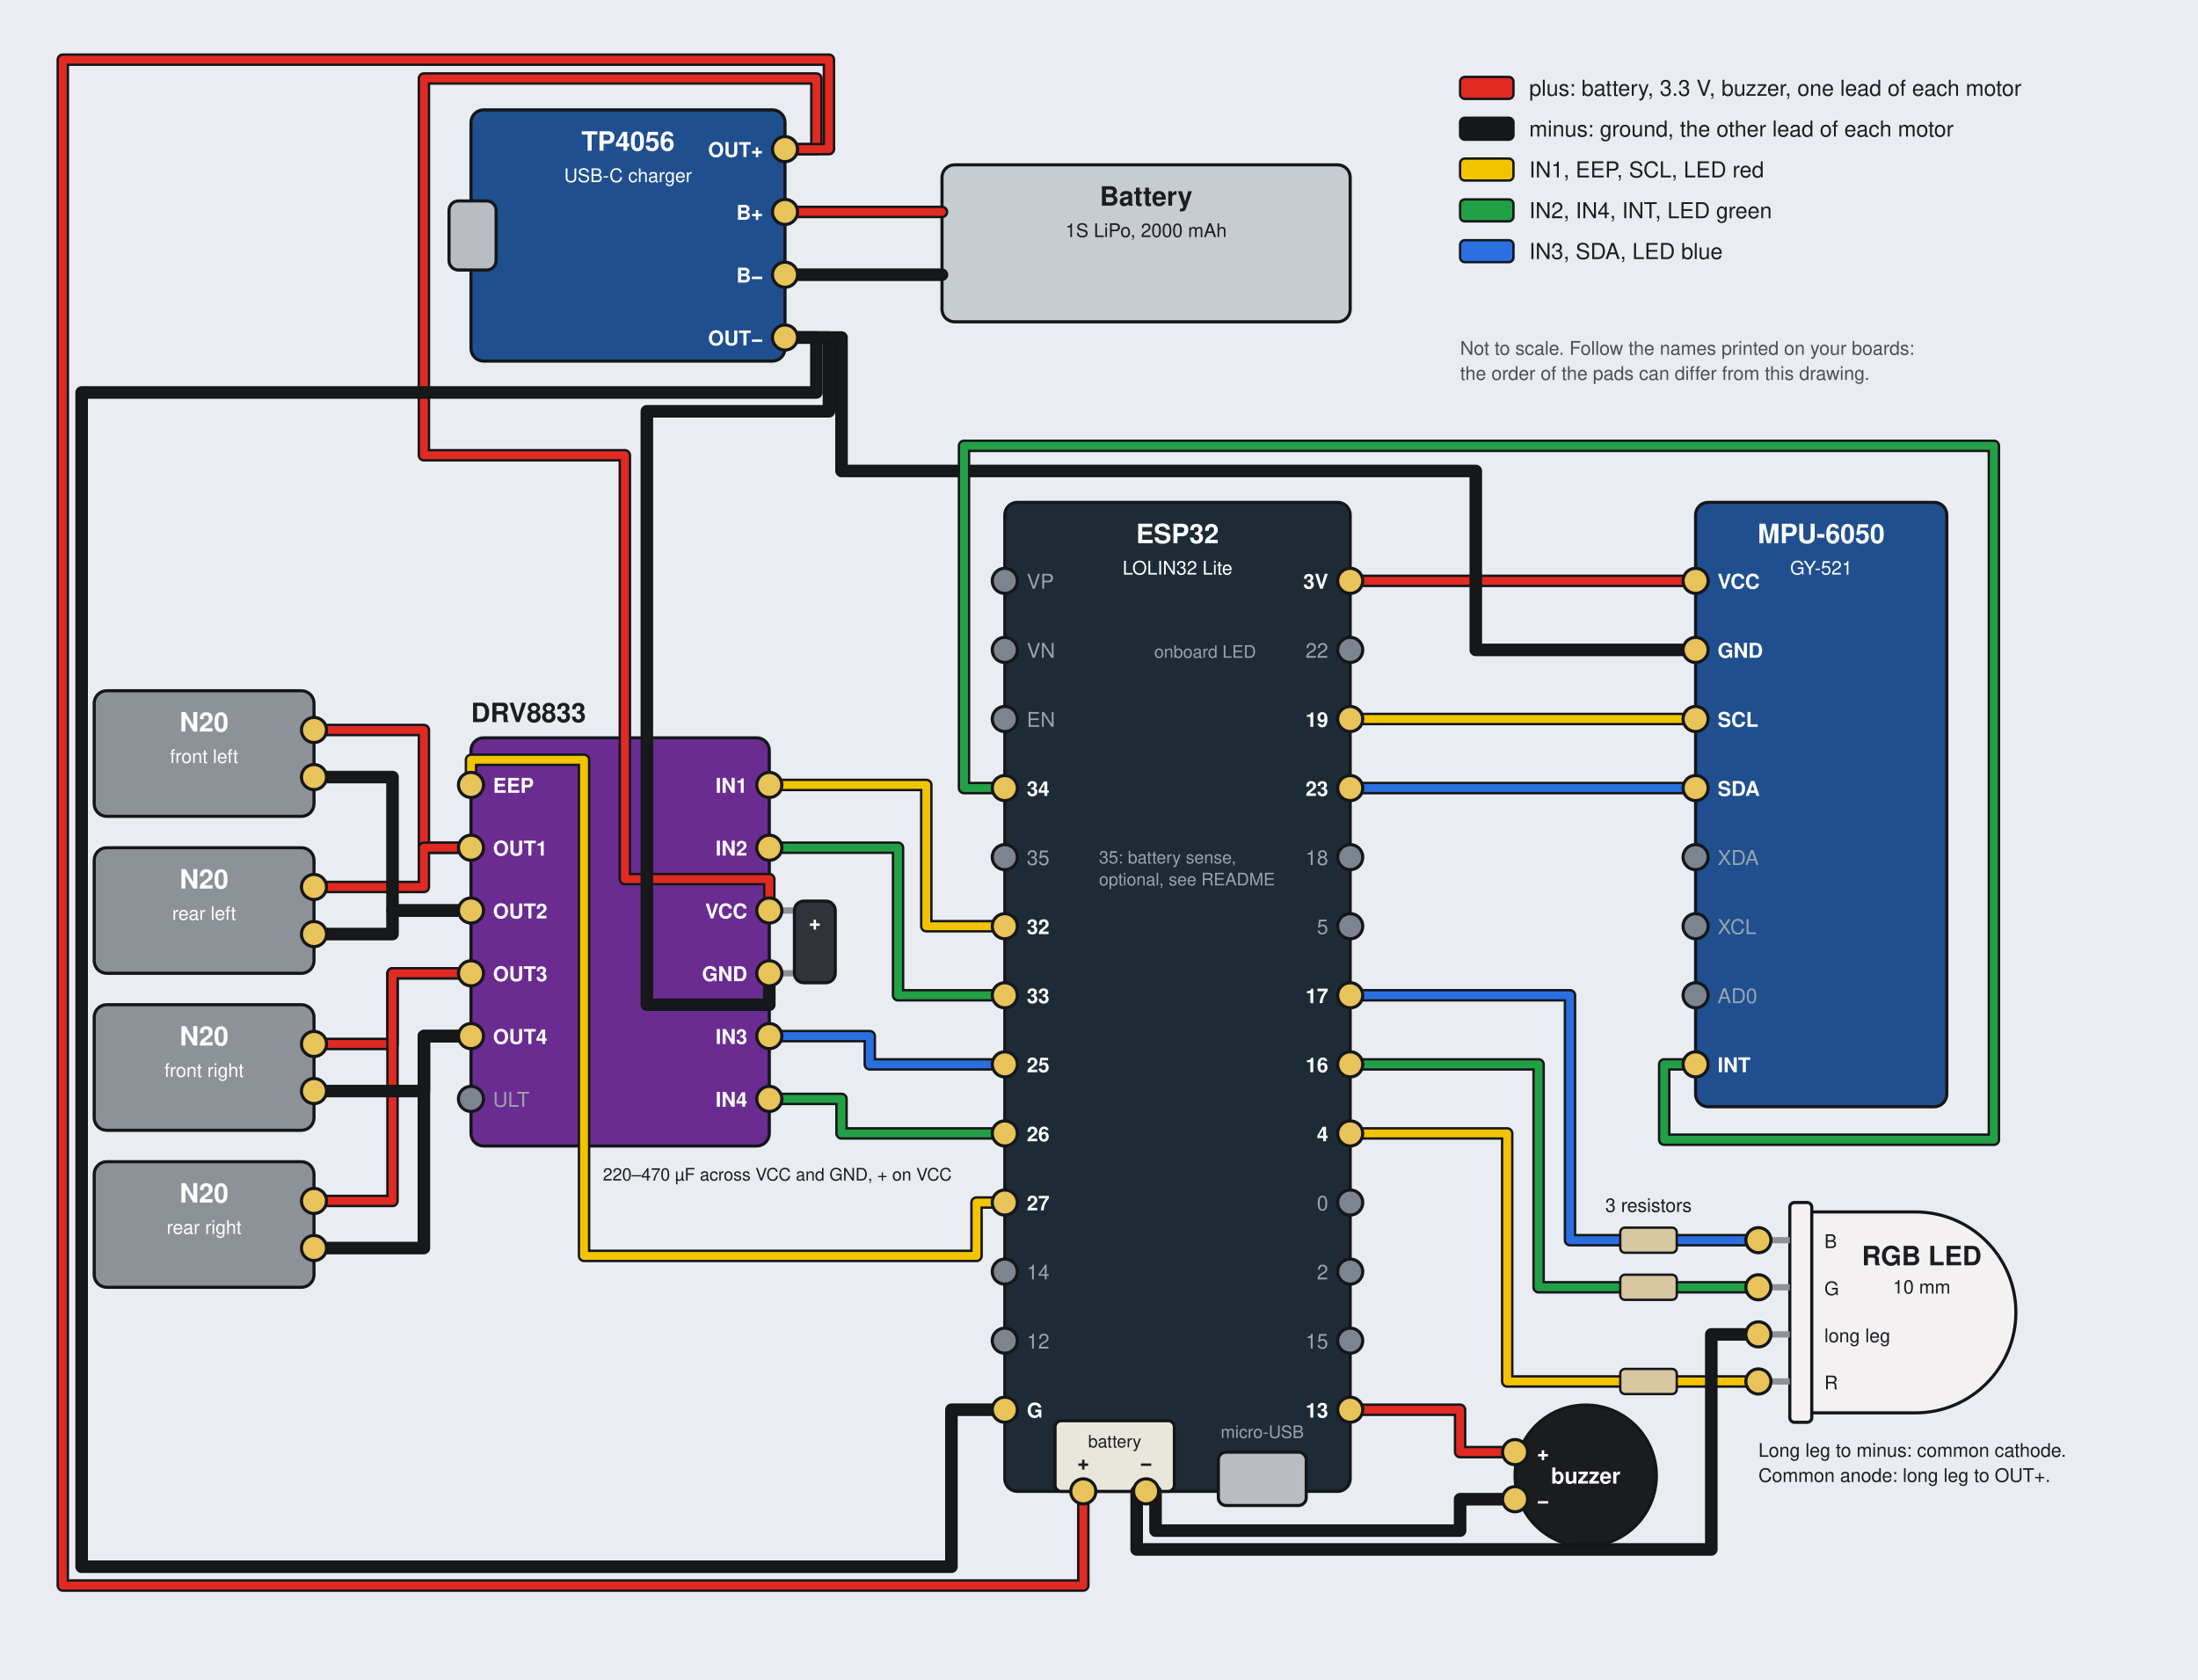
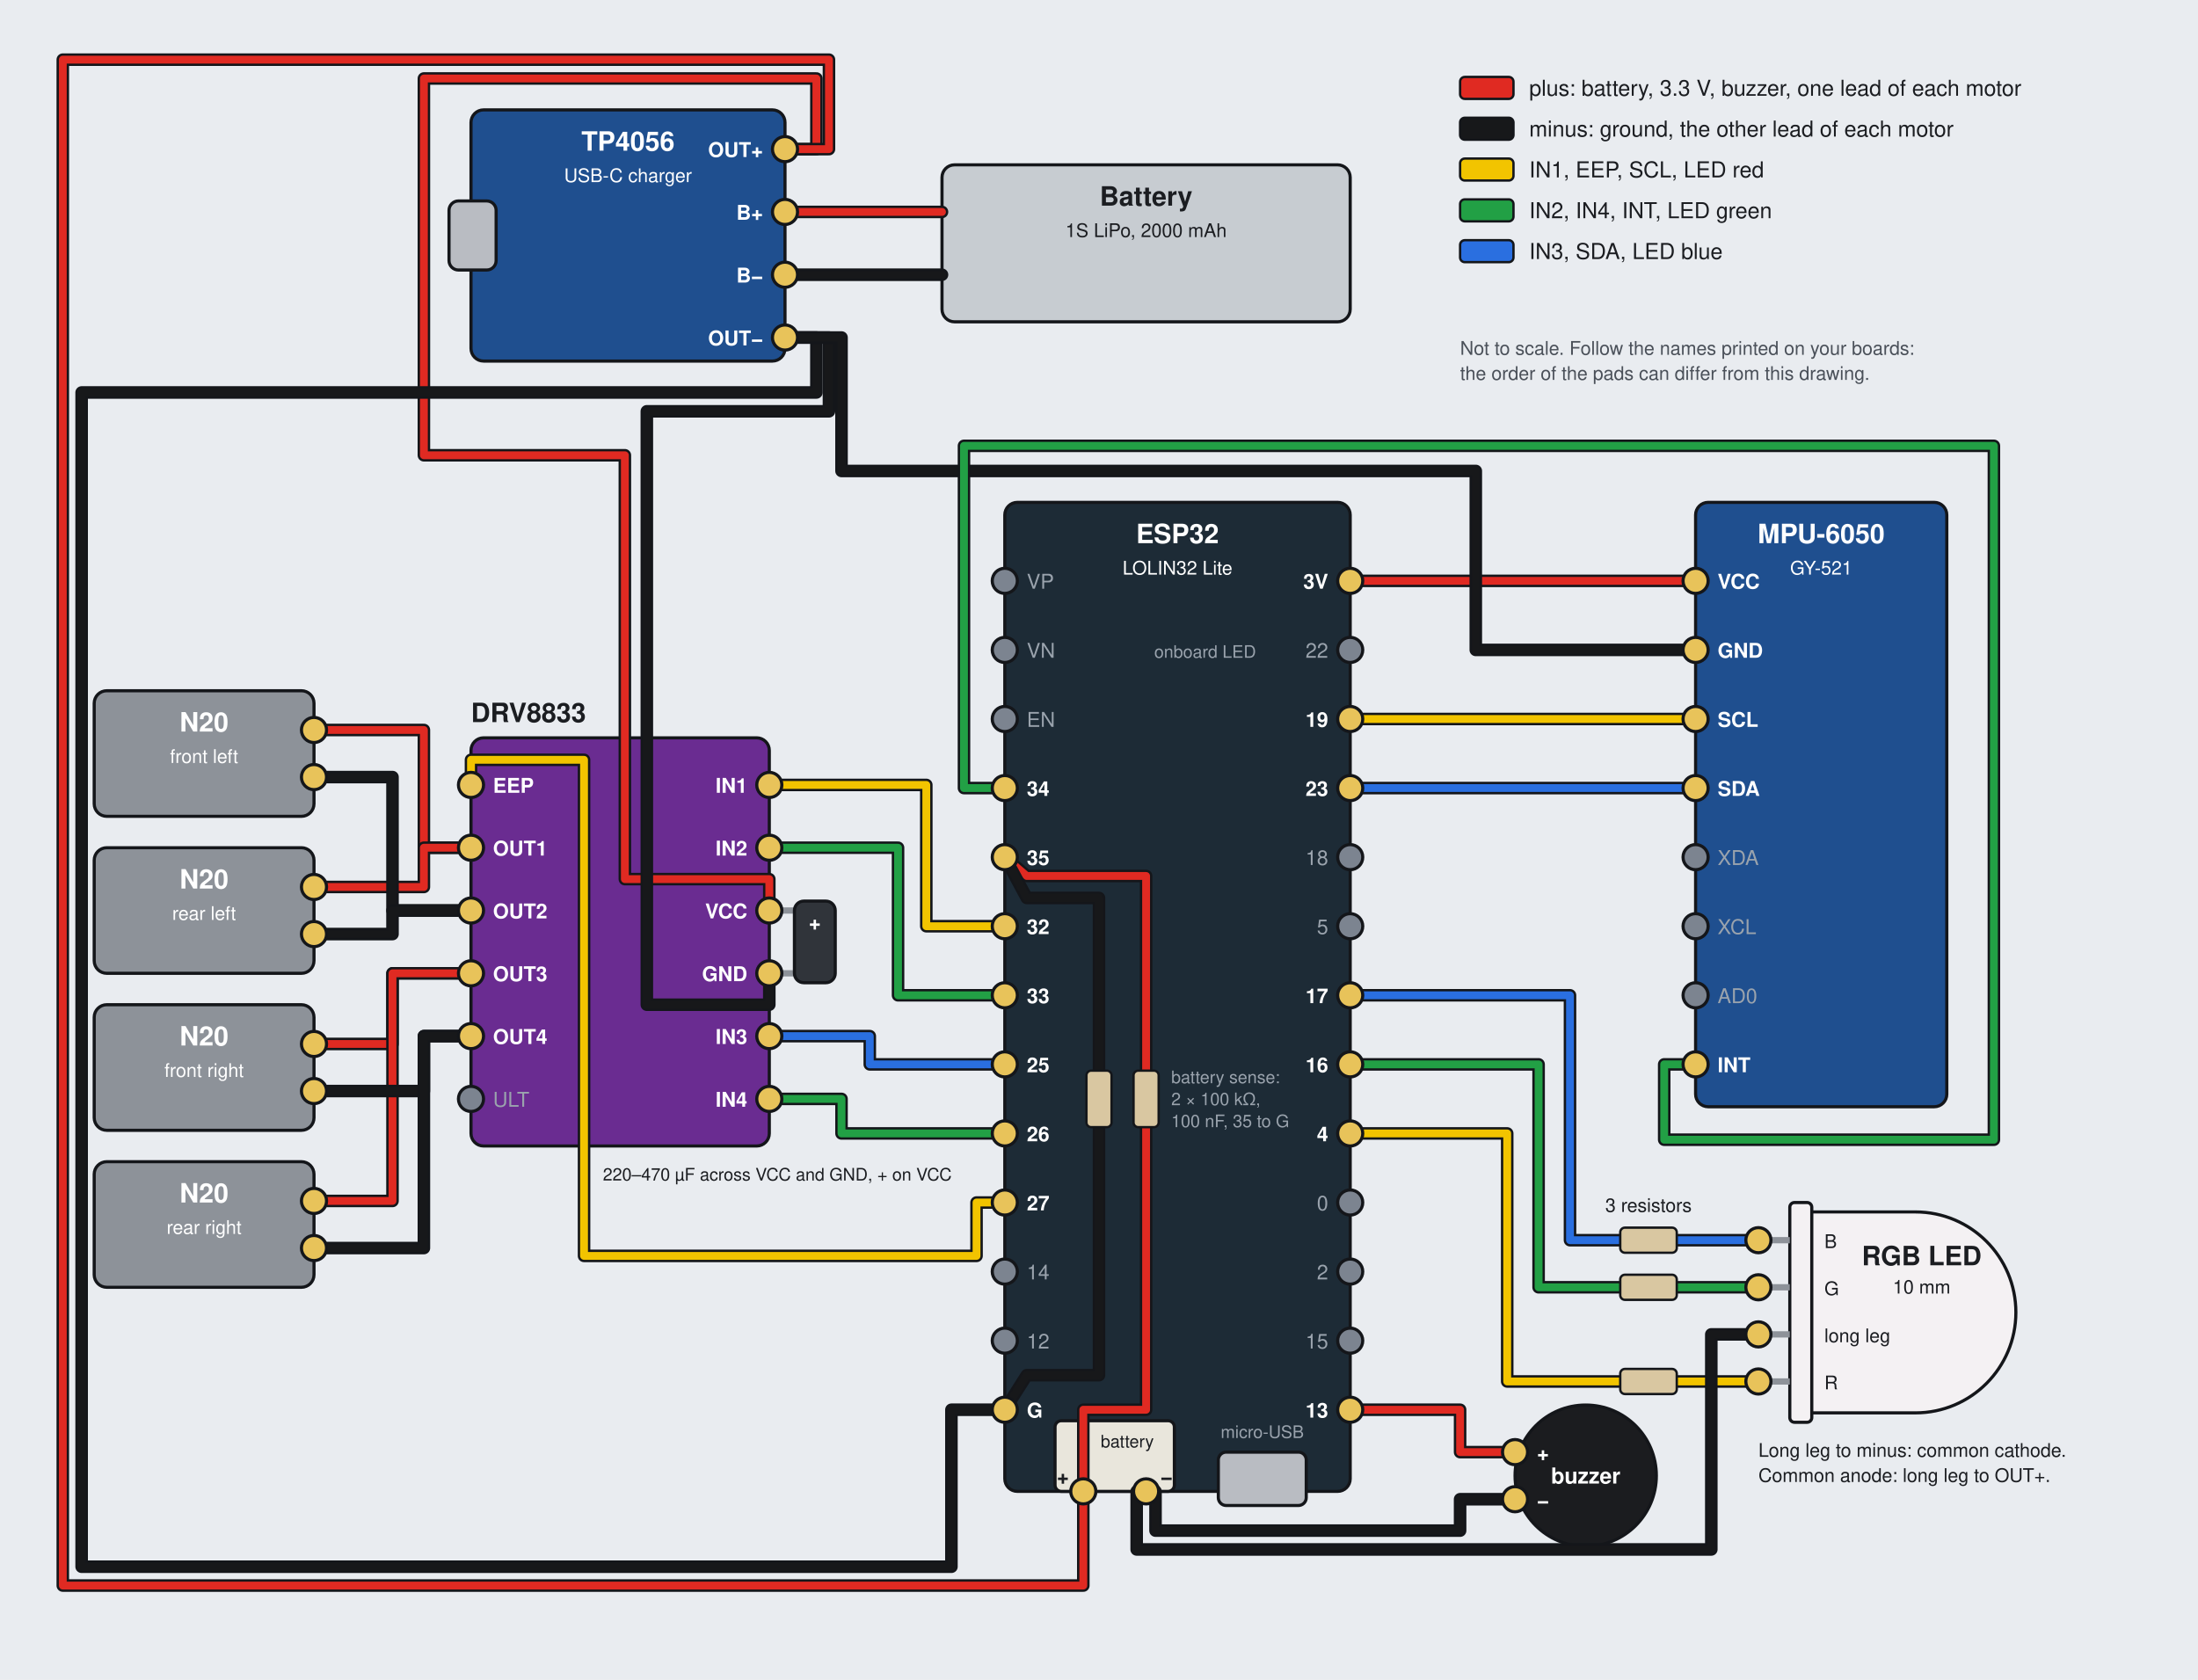
<svg xmlns="http://www.w3.org/2000/svg" viewBox="0 0 1400 1070" width="1400" height="1070" font-family="Helvetica, Arial, sans-serif">
  <rect width="1400" height="1070" fill="#e9ecf0" />
  <rect x="300" y="70" width="200" height="160" rx="8" fill="#1f4f8f" stroke="#14161a" stroke-width="2" />
  <text x="400.0" y="96" font-size="17" text-anchor="middle" font-weight="bold" fill="#ffffff">TP4056</text>
  <text x="400.0" y="116" font-size="12" text-anchor="middle" font-weight="normal" fill="#ffffff">USB-C charger</text>
  <rect x="286" y="128" width="30" height="44" rx="6" fill="#b9bcc2" stroke="#14161a" stroke-width="2" />
  <text x="486" y="100" font-size="13" text-anchor="end" font-weight="bold" fill="#ffffff">OUT+</text>
  <text x="486" y="140" font-size="13" text-anchor="end" font-weight="bold" fill="#ffffff">B+</text>
  <text x="486" y="180" font-size="13" text-anchor="end" font-weight="bold" fill="#ffffff">B−</text>
  <text x="486" y="220" font-size="13" text-anchor="end" font-weight="bold" fill="#ffffff">OUT−</text>
  <rect x="600" y="105" width="260" height="100" rx="8" fill="#c7ccd1" stroke="#14161a" stroke-width="2" />
  <text x="730.0" y="131" font-size="17" text-anchor="middle" font-weight="bold" fill="#1b1d21">Battery</text>
  <text x="730.0" y="151" font-size="12" text-anchor="middle" font-weight="normal" fill="#1b1d21">1S LiPo, 2000 mAh</text>
  <rect x="300" y="470" width="190" height="260" rx="8" fill="#6a2c91" stroke="#14161a" stroke-width="2" />
  <text x="395.0" y="496" font-size="17" text-anchor="middle" font-weight="bold" fill="#ffffff" />
  <text x="300" y="460" font-size="17" text-anchor="start" font-weight="bold" fill="#1b1d21">DRV8833</text>
  <text x="476" y="505" font-size="13" text-anchor="end" font-weight="bold" fill="#ffffff">IN1</text>
  <text x="476" y="545" font-size="13" text-anchor="end" font-weight="bold" fill="#ffffff">IN2</text>
  <text x="476" y="585" font-size="13" text-anchor="end" font-weight="bold" fill="#ffffff">VCC</text>
  <text x="476" y="625" font-size="13" text-anchor="end" font-weight="bold" fill="#ffffff">GND</text>
  <text x="476" y="665" font-size="13" text-anchor="end" font-weight="bold" fill="#ffffff">IN3</text>
  <text x="476" y="705" font-size="13" text-anchor="end" font-weight="bold" fill="#ffffff">IN4</text>
  <text x="314" y="505" font-size="13" text-anchor="start" font-weight="bold" fill="#ffffff">EEP</text>
  <text x="314" y="545" font-size="13" text-anchor="start" font-weight="bold" fill="#ffffff">OUT1</text>
  <text x="314" y="585" font-size="13" text-anchor="start" font-weight="bold" fill="#ffffff">OUT2</text>
  <text x="314" y="625" font-size="13" text-anchor="start" font-weight="bold" fill="#ffffff">OUT3</text>
  <text x="314" y="665" font-size="13" text-anchor="start" font-weight="bold" fill="#ffffff">OUT4</text>
  <text x="314" y="705" font-size="13" text-anchor="start" font-weight="normal" fill="#9aa3ad">ULT</text>
  <rect x="60" y="440" width="140" height="80" rx="8" fill="#8d9299" stroke="#14161a" stroke-width="2" />
  <text x="130.0" y="466" font-size="17" text-anchor="middle" font-weight="bold" fill="#ffffff">N20</text>
  <text x="130.0" y="486" font-size="12" text-anchor="middle" font-weight="normal" fill="#ffffff">front left</text>
  <text x="186" y="470" font-size="13" text-anchor="end" font-weight="bold" fill="#ffffff" />
  <text x="186" y="500" font-size="13" text-anchor="end" font-weight="bold" fill="#ffffff" />
  <rect x="60" y="540" width="140" height="80" rx="8" fill="#8d9299" stroke="#14161a" stroke-width="2" />
  <text x="130.0" y="566" font-size="17" text-anchor="middle" font-weight="bold" fill="#ffffff">N20</text>
  <text x="130.0" y="586" font-size="12" text-anchor="middle" font-weight="normal" fill="#ffffff">rear left</text>
  <text x="186" y="570" font-size="13" text-anchor="end" font-weight="bold" fill="#ffffff" />
  <text x="186" y="600" font-size="13" text-anchor="end" font-weight="bold" fill="#ffffff" />
  <rect x="60" y="640" width="140" height="80" rx="8" fill="#8d9299" stroke="#14161a" stroke-width="2" />
  <text x="130.0" y="666" font-size="17" text-anchor="middle" font-weight="bold" fill="#ffffff">N20</text>
  <text x="130.0" y="686" font-size="12" text-anchor="middle" font-weight="normal" fill="#ffffff">front right</text>
  <text x="186" y="670" font-size="13" text-anchor="end" font-weight="bold" fill="#ffffff" />
  <text x="186" y="700" font-size="13" text-anchor="end" font-weight="bold" fill="#ffffff" />
  <rect x="60" y="740" width="140" height="80" rx="8" fill="#8d9299" stroke="#14161a" stroke-width="2" />
  <text x="130.0" y="766" font-size="17" text-anchor="middle" font-weight="bold" fill="#ffffff">N20</text>
  <text x="130.0" y="786" font-size="12" text-anchor="middle" font-weight="normal" fill="#ffffff">rear right</text>
  <text x="186" y="770" font-size="13" text-anchor="end" font-weight="bold" fill="#ffffff" />
  <text x="186" y="800" font-size="13" text-anchor="end" font-weight="bold" fill="#ffffff" />
  <rect x="640" y="320" width="220" height="630" rx="8" fill="#1d2b36" stroke="#14161a" stroke-width="2" />
  <text x="750.0" y="346" font-size="17" text-anchor="middle" font-weight="bold" fill="#ffffff">ESP32</text>
  <text x="750.0" y="366" font-size="12" text-anchor="middle" font-weight="normal" fill="#ffffff">LOLIN32 Lite</text>
  <text x="654" y="375" font-size="13" text-anchor="start" font-weight="normal" fill="#9aa3ad">VP</text>
  <text x="846" y="375" font-size="13" text-anchor="end" font-weight="bold" fill="#ffffff">3V</text>
  <text x="654" y="419" font-size="13" text-anchor="start" font-weight="normal" fill="#9aa3ad">VN</text>
  <text x="846" y="419" font-size="13" text-anchor="end" font-weight="normal" fill="#9aa3ad">22</text>
  <text x="654" y="463" font-size="13" text-anchor="start" font-weight="normal" fill="#9aa3ad">EN</text>
  <text x="846" y="463" font-size="13" text-anchor="end" font-weight="bold" fill="#ffffff">19</text>
  <text x="654" y="507" font-size="13" text-anchor="start" font-weight="bold" fill="#ffffff">34</text>
  <text x="846" y="507" font-size="13" text-anchor="end" font-weight="bold" fill="#ffffff">23</text>
-   <text x="654" y="551" font-size="13" text-anchor="start" font-weight="normal" fill="#9aa3ad">35</text>
+   <text x="654" y="551" font-size="13" text-anchor="start" font-weight="bold" fill="#ffffff">35</text>
  <text x="846" y="551" font-size="13" text-anchor="end" font-weight="normal" fill="#9aa3ad">18</text>
  <text x="654" y="595" font-size="13" text-anchor="start" font-weight="bold" fill="#ffffff">32</text>
  <text x="846" y="595" font-size="13" text-anchor="end" font-weight="normal" fill="#9aa3ad">5</text>
  <text x="654" y="639" font-size="13" text-anchor="start" font-weight="bold" fill="#ffffff">33</text>
  <text x="846" y="639" font-size="13" text-anchor="end" font-weight="bold" fill="#ffffff">17</text>
  <text x="654" y="683" font-size="13" text-anchor="start" font-weight="bold" fill="#ffffff">25</text>
  <text x="846" y="683" font-size="13" text-anchor="end" font-weight="bold" fill="#ffffff">16</text>
  <text x="654" y="727" font-size="13" text-anchor="start" font-weight="bold" fill="#ffffff">26</text>
  <text x="846" y="727" font-size="13" text-anchor="end" font-weight="bold" fill="#ffffff">4</text>
  <text x="654" y="771" font-size="13" text-anchor="start" font-weight="bold" fill="#ffffff">27</text>
  <text x="846" y="771" font-size="13" text-anchor="end" font-weight="normal" fill="#9aa3ad">0</text>
  <text x="654" y="815" font-size="13" text-anchor="start" font-weight="normal" fill="#9aa3ad">14</text>
  <text x="846" y="815" font-size="13" text-anchor="end" font-weight="normal" fill="#9aa3ad">2</text>
  <text x="654" y="859" font-size="13" text-anchor="start" font-weight="normal" fill="#9aa3ad">12</text>
  <text x="846" y="859" font-size="13" text-anchor="end" font-weight="normal" fill="#9aa3ad">15</text>
  <text x="654" y="903" font-size="13" text-anchor="start" font-weight="bold" fill="#ffffff">G</text>
  <text x="846" y="903" font-size="13" text-anchor="end" font-weight="bold" fill="#ffffff">13</text>
-   <text x="700" y="550" font-size="11" text-anchor="start" font-weight="normal" fill="#9aa3ad">35: battery sense,</text>
-   <text x="700" y="564" font-size="11" text-anchor="start" font-weight="normal" fill="#9aa3ad">optional, see README</text>
+   <text x="746" y="690" font-size="11" text-anchor="start" font-weight="normal" fill="#9aa3ad">battery sense:</text>
+   <text x="746" y="704" font-size="11" text-anchor="start" font-weight="normal" fill="#9aa3ad">2 × 100 kΩ,</text>
+   <text x="746" y="718" font-size="11" text-anchor="start" font-weight="normal" fill="#9aa3ad">100 nF, 35 to G</text>
  <text x="800" y="419" font-size="11" text-anchor="end" font-weight="normal" fill="#9aa3ad">onboard LED</text>
  <text x="804" y="916" font-size="11" text-anchor="middle" font-weight="normal" fill="#9aa3ad">micro-USB</text>
  <rect x="672" y="905" width="76" height="45" rx="4" fill="#e9e6dc" stroke="#14161a" stroke-width="2" />
-   <text x="710" y="922" font-size="11" text-anchor="middle" font-weight="normal" fill="#1b1d21">battery</text>
-   <text x="690" y="936" font-size="13" text-anchor="middle" font-weight="bold" fill="#1b1d21">+</text>
-   <text x="730" y="936" font-size="13" text-anchor="middle" font-weight="bold" fill="#1b1d21">−</text>
+   <text x="718" y="922" font-size="11" text-anchor="middle" font-weight="normal" fill="#1b1d21">battery</text>
+   <text x="690" y="936" font-size="13" text-anchor="middle" font-weight="bold" fill="#ffffff" />
+   <text x="730" y="936" font-size="13" text-anchor="middle" font-weight="bold" fill="#ffffff" />
+   <text x="677" y="945" font-size="13" text-anchor="middle" font-weight="bold" fill="#1b1d21">+</text>
+   <text x="743" y="945" font-size="13" text-anchor="middle" font-weight="bold" fill="#1b1d21">−</text>
  <rect x="776" y="925" width="56" height="34" rx="5" fill="#b9bcc2" stroke="#14161a" stroke-width="2" />
  <rect x="1080" y="320" width="160" height="385" rx="8" fill="#1f4f8f" stroke="#14161a" stroke-width="2" />
  <text x="1160.0" y="346" font-size="17" text-anchor="middle" font-weight="bold" fill="#ffffff">MPU-6050</text>
  <text x="1160.0" y="366" font-size="12" text-anchor="middle" font-weight="normal" fill="#ffffff">GY-521</text>
  <text x="1094" y="375" font-size="13" text-anchor="start" font-weight="bold" fill="#ffffff">VCC</text>
  <text x="1094" y="419" font-size="13" text-anchor="start" font-weight="bold" fill="#ffffff">GND</text>
  <text x="1094" y="463" font-size="13" text-anchor="start" font-weight="bold" fill="#ffffff">SCL</text>
  <text x="1094" y="507" font-size="13" text-anchor="start" font-weight="bold" fill="#ffffff">SDA</text>
  <text x="1094" y="551" font-size="13" text-anchor="start" font-weight="normal" fill="#9aa3ad">XDA</text>
  <text x="1094" y="595" font-size="13" text-anchor="start" font-weight="normal" fill="#9aa3ad">XCL</text>
  <text x="1094" y="639" font-size="13" text-anchor="start" font-weight="normal" fill="#9aa3ad">AD0</text>
  <text x="1094" y="683" font-size="13" text-anchor="start" font-weight="bold" fill="#ffffff">INT</text>
  <path d="M1150 772 h70 a64 64 0 0 1 0 128 h-70 z" fill="#f4f1f3" stroke="#14161a" stroke-width="2" />
  <rect x="1140" y="766" width="14" height="140" rx="3" fill="#f4f1f3" stroke="#14161a" stroke-width="2" />
  <line x1="1120" y1="790" x2="1140" y2="790" stroke="#8d9299" stroke-width="4" />
  <line x1="1120" y1="820" x2="1140" y2="820" stroke="#8d9299" stroke-width="4" />
  <line x1="1120" y1="850" x2="1140" y2="850" stroke="#8d9299" stroke-width="4" />
  <line x1="1120" y1="880" x2="1140" y2="880" stroke="#8d9299" stroke-width="4" />
  <text x="1224" y="806" font-size="17" text-anchor="middle" font-weight="bold" fill="#1b1d21">RGB LED</text>
  <text x="1224" y="824" font-size="12" text-anchor="middle" font-weight="normal" fill="#1b1d21">10 mm</text>
  <text x="1120" y="928" font-size="12" text-anchor="start" font-weight="normal" fill="#1b1d21">Long leg to minus: common cathode.</text>
  <text x="1120" y="944" font-size="12" text-anchor="start" font-weight="normal" fill="#1b1d21">Common anode: long leg to OUT+.</text>
  <text x="1106" y="795" font-size="13" text-anchor="end" font-weight="bold" fill="#ffffff" />
  <text x="1162" y="795" font-size="12" text-anchor="start" font-weight="normal" fill="#1b1d21">B</text>
  <text x="1106" y="825" font-size="13" text-anchor="end" font-weight="bold" fill="#ffffff" />
  <text x="1162" y="825" font-size="12" text-anchor="start" font-weight="normal" fill="#1b1d21">G</text>
  <text x="1106" y="855" font-size="13" text-anchor="end" font-weight="bold" fill="#ffffff" />
  <text x="1162" y="855" font-size="12" text-anchor="start" font-weight="normal" fill="#1b1d21">long leg</text>
  <text x="1106" y="885" font-size="13" text-anchor="end" font-weight="bold" fill="#ffffff" />
  <text x="1162" y="885" font-size="12" text-anchor="start" font-weight="normal" fill="#1b1d21">R</text>
  <circle cx="1010" cy="940" r="45" fill="#1b1c1f" stroke="#14161a" stroke-width="2" />
  <text x="1010" y="945" font-size="14" text-anchor="middle" font-weight="bold" fill="#ffffff">buzzer</text>
  <text x="979" y="930" font-size="13" text-anchor="start" font-weight="bold" fill="#ffffff">+</text>
  <text x="979" y="960" font-size="13" text-anchor="start" font-weight="bold" fill="#ffffff">−</text>
  <path d="M490 580 h20 M490 620 h20" stroke="#8d9299" stroke-width="4" />
  <rect x="506" y="574" width="26" height="52" rx="6" fill="#30343a" stroke="#14161a" stroke-width="2" />
  <text x="519" y="592" font-size="13" text-anchor="middle" font-weight="bold" fill="#ffffff">+</text>
  <text x="384" y="752" font-size="11" text-anchor="start" font-weight="normal" fill="#1b1d21">220–470 µF across VCC and GND, + on VCC</text>
  <text x="1050" y="772" font-size="12" text-anchor="middle" font-weight="normal" fill="#1b1d21">3 resistors</text>
  <path d="M600 135 L500 135" fill="none" stroke="#14161a" stroke-width="8" stroke-linejoin="round" stroke-linecap="round" />
  <path d="M600 135 L500 135" fill="none" stroke="#e02a22" stroke-width="5" stroke-linejoin="round" stroke-linecap="round" />
  <path d="M600 175 L500 175" fill="none" stroke="#14161a" stroke-width="8" stroke-linejoin="round" stroke-linecap="round" />
  <path d="M600 175 L500 175" fill="none" stroke="#17181a" stroke-width="5" stroke-linejoin="round" stroke-linecap="round" />
  <path d="M500 95 L520 95 L520 50 L270 50 L270 290 L398 290 L398 560 L490 560 L490 580" fill="none" stroke="#14161a" stroke-width="8" stroke-linejoin="round" stroke-linecap="round" />
  <path d="M500 95 L520 95 L520 50 L270 50 L270 290 L398 290 L398 560 L490 560 L490 580" fill="none" stroke="#e02a22" stroke-width="5" stroke-linejoin="round" stroke-linecap="round" />
  <path d="M500 215 L528 215 L528 262 L412 262 L412 640 L490 640 L490 620" fill="none" stroke="#14161a" stroke-width="8" stroke-linejoin="round" stroke-linecap="round" />
  <path d="M500 215 L528 215 L528 262 L412 262 L412 640 L490 640 L490 620" fill="none" stroke="#17181a" stroke-width="5" stroke-linejoin="round" stroke-linecap="round" />
  <path d="M500 95 L528 95 L528 38 L40 38 L40 1010 L690 1010 L690 950" fill="none" stroke="#14161a" stroke-width="8" stroke-linejoin="round" stroke-linecap="round" />
  <path d="M500 95 L528 95 L528 38 L40 38 L40 1010 L690 1010 L690 950" fill="none" stroke="#e02a22" stroke-width="5" stroke-linejoin="round" stroke-linecap="round" />
  <path d="M500 215 L520 215 L520 250 L52 250 L52 998 L606 998 L606 898 L640 898" fill="none" stroke="#14161a" stroke-width="8" stroke-linejoin="round" stroke-linecap="round" />
  <path d="M500 215 L520 215 L520 250 L52 250 L52 998 L606 998 L606 898 L640 898" fill="none" stroke="#17181a" stroke-width="5" stroke-linejoin="round" stroke-linecap="round" />
  <path d="M640 590 L590 590 L590 500 L490 500" fill="none" stroke="#14161a" stroke-width="8" stroke-linejoin="round" stroke-linecap="round" />
  <path d="M640 590 L590 590 L590 500 L490 500" fill="none" stroke="#f2c400" stroke-width="5" stroke-linejoin="round" stroke-linecap="round" />
  <path d="M640 634 L572 634 L572 540 L490 540" fill="none" stroke="#14161a" stroke-width="8" stroke-linejoin="round" stroke-linecap="round" />
  <path d="M640 634 L572 634 L572 540 L490 540" fill="none" stroke="#22a045" stroke-width="5" stroke-linejoin="round" stroke-linecap="round" />
  <path d="M640 678 L554 678 L554 660 L490 660" fill="none" stroke="#14161a" stroke-width="8" stroke-linejoin="round" stroke-linecap="round" />
  <path d="M640 678 L554 678 L554 660 L490 660" fill="none" stroke="#2a6fe0" stroke-width="5" stroke-linejoin="round" stroke-linecap="round" />
  <path d="M640 722 L536 722 L536 700 L490 700" fill="none" stroke="#14161a" stroke-width="8" stroke-linejoin="round" stroke-linecap="round" />
  <path d="M640 722 L536 722 L536 700 L490 700" fill="none" stroke="#22a045" stroke-width="5" stroke-linejoin="round" stroke-linecap="round" />
  <path d="M640 766 L622 766 L622 800 L372 800 L372 484 L300 484 L300 500" fill="none" stroke="#14161a" stroke-width="8" stroke-linejoin="round" stroke-linecap="round" />
  <path d="M640 766 L622 766 L622 800 L372 800 L372 484 L300 484 L300 500" fill="none" stroke="#f2c400" stroke-width="5" stroke-linejoin="round" stroke-linecap="round" />
  <path d="M300 540 L270 540 L270 465 L200 465" fill="none" stroke="#14161a" stroke-width="8" stroke-linejoin="round" stroke-linecap="round" />
  <path d="M300 540 L270 540 L270 465 L200 465" fill="none" stroke="#e02a22" stroke-width="5" stroke-linejoin="round" stroke-linecap="round" />
  <path d="M300 540 L270 540 L270 565 L200 565" fill="none" stroke="#14161a" stroke-width="8" stroke-linejoin="round" stroke-linecap="round" />
  <path d="M300 540 L270 540 L270 565 L200 565" fill="none" stroke="#e02a22" stroke-width="5" stroke-linejoin="round" stroke-linecap="round" />
  <path d="M300 580 L250 580 L250 495 L200 495" fill="none" stroke="#14161a" stroke-width="8" stroke-linejoin="round" stroke-linecap="round" />
  <path d="M300 580 L250 580 L250 495 L200 495" fill="none" stroke="#17181a" stroke-width="5" stroke-linejoin="round" stroke-linecap="round" />
  <path d="M300 580 L250 580 L250 595 L200 595" fill="none" stroke="#14161a" stroke-width="8" stroke-linejoin="round" stroke-linecap="round" />
  <path d="M300 580 L250 580 L250 595 L200 595" fill="none" stroke="#17181a" stroke-width="5" stroke-linejoin="round" stroke-linecap="round" />
  <path d="M300 620 L250 620 L250 665 L200 665" fill="none" stroke="#14161a" stroke-width="8" stroke-linejoin="round" stroke-linecap="round" />
  <path d="M300 620 L250 620 L250 665 L200 665" fill="none" stroke="#e02a22" stroke-width="5" stroke-linejoin="round" stroke-linecap="round" />
  <path d="M300 620 L250 620 L250 765 L200 765" fill="none" stroke="#14161a" stroke-width="8" stroke-linejoin="round" stroke-linecap="round" />
  <path d="M300 620 L250 620 L250 765 L200 765" fill="none" stroke="#e02a22" stroke-width="5" stroke-linejoin="round" stroke-linecap="round" />
  <path d="M300 660 L270 660 L270 695 L200 695" fill="none" stroke="#14161a" stroke-width="8" stroke-linejoin="round" stroke-linecap="round" />
  <path d="M300 660 L270 660 L270 695 L200 695" fill="none" stroke="#17181a" stroke-width="5" stroke-linejoin="round" stroke-linecap="round" />
  <path d="M300 660 L270 660 L270 795 L200 795" fill="none" stroke="#14161a" stroke-width="8" stroke-linejoin="round" stroke-linecap="round" />
  <path d="M300 660 L270 660 L270 795 L200 795" fill="none" stroke="#17181a" stroke-width="5" stroke-linejoin="round" stroke-linecap="round" />
  <path d="M860 370 L1080 370" fill="none" stroke="#14161a" stroke-width="8" stroke-linejoin="round" stroke-linecap="round" />
  <path d="M860 370 L1080 370" fill="none" stroke="#e02a22" stroke-width="5" stroke-linejoin="round" stroke-linecap="round" />
  <path d="M860 458 L1080 458" fill="none" stroke="#14161a" stroke-width="8" stroke-linejoin="round" stroke-linecap="round" />
  <path d="M860 458 L1080 458" fill="none" stroke="#f2c400" stroke-width="5" stroke-linejoin="round" stroke-linecap="round" />
  <path d="M860 502 L1080 502" fill="none" stroke="#14161a" stroke-width="8" stroke-linejoin="round" stroke-linecap="round" />
  <path d="M860 502 L1080 502" fill="none" stroke="#2a6fe0" stroke-width="5" stroke-linejoin="round" stroke-linecap="round" />
  <path d="M500 215 L536 215 L536 300 L940 300 L940 414 L1080 414" fill="none" stroke="#14161a" stroke-width="8" stroke-linejoin="round" stroke-linecap="round" />
  <path d="M500 215 L536 215 L536 300 L940 300 L940 414 L1080 414" fill="none" stroke="#17181a" stroke-width="5" stroke-linejoin="round" stroke-linecap="round" />
  <path d="M1080 678 L1060 678 L1060 726 L1270 726 L1270 284 L614 284 L614 502 L640 502" fill="none" stroke="#14161a" stroke-width="8" stroke-linejoin="round" stroke-linecap="round" />
  <path d="M1080 678 L1060 678 L1060 726 L1270 726 L1270 284 L614 284 L614 502 L640 502" fill="none" stroke="#22a045" stroke-width="5" stroke-linejoin="round" stroke-linecap="round" />
  <path d="M860 634 L1000 634 L1000 790 L1120 790" fill="none" stroke="#14161a" stroke-width="8" stroke-linejoin="round" stroke-linecap="round" />
  <path d="M860 634 L1000 634 L1000 790 L1120 790" fill="none" stroke="#2a6fe0" stroke-width="5" stroke-linejoin="round" stroke-linecap="round" />
  <path d="M860 678 L980 678 L980 820 L1120 820" fill="none" stroke="#14161a" stroke-width="8" stroke-linejoin="round" stroke-linecap="round" />
  <path d="M860 678 L980 678 L980 820 L1120 820" fill="none" stroke="#22a045" stroke-width="5" stroke-linejoin="round" stroke-linecap="round" />
  <path d="M860 722 L960 722 L960 880 L1120 880" fill="none" stroke="#14161a" stroke-width="8" stroke-linejoin="round" stroke-linecap="round" />
  <path d="M860 722 L960 722 L960 880 L1120 880" fill="none" stroke="#f2c400" stroke-width="5" stroke-linejoin="round" stroke-linecap="round" />
  <path d="M1120 850 L1090 850 L1090 987 L724 987 L724 950" fill="none" stroke="#14161a" stroke-width="8" stroke-linejoin="round" stroke-linecap="round" />
  <path d="M1120 850 L1090 850 L1090 987 L724 987 L724 950" fill="none" stroke="#17181a" stroke-width="5" stroke-linejoin="round" stroke-linecap="round" />
  <path d="M860 898 L930 898 L930 925 L965 925" fill="none" stroke="#14161a" stroke-width="8" stroke-linejoin="round" stroke-linecap="round" />
  <path d="M860 898 L930 898 L930 925 L965 925" fill="none" stroke="#e02a22" stroke-width="5" stroke-linejoin="round" stroke-linecap="round" />
  <path d="M965 955 L930 955 L930 975 L736 975 L736 950" fill="none" stroke="#14161a" stroke-width="8" stroke-linejoin="round" stroke-linecap="round" />
  <path d="M965 955 L930 955 L930 975 L736 975 L736 950" fill="none" stroke="#17181a" stroke-width="5" stroke-linejoin="round" stroke-linecap="round" />
+   <path d="M640 546 L654 558 L730 558 L730 898 L690 898 L690 950" fill="none" stroke="#14161a" stroke-width="8" stroke-linejoin="round" stroke-linecap="round" />
+   <path d="M640 546 L654 558 L730 558 L730 898 L690 898 L690 950" fill="none" stroke="#e02a22" stroke-width="5" stroke-linejoin="round" stroke-linecap="round" />
+   <path d="M640 546 L654 572 L700 572 L700 876 L654 876 L640 898" fill="none" stroke="#14161a" stroke-width="8" stroke-linejoin="round" stroke-linecap="round" />
+   <path d="M640 546 L654 572 L700 572 L700 876 L654 876 L640 898" fill="none" stroke="#17181a" stroke-width="5" stroke-linejoin="round" stroke-linecap="round" />
  <rect x="1032" y="782" width="36" height="16" rx="3" fill="#d9c7a1" stroke="#14161a" stroke-width="1.5" />
  <text x="1050" y="777" font-size="12" text-anchor="middle" fill="#1b1d21" />
  <rect x="1032" y="812" width="36" height="16" rx="3" fill="#d9c7a1" stroke="#14161a" stroke-width="1.5" />
  <text x="1050" y="807" font-size="12" text-anchor="middle" fill="#1b1d21" />
  <rect x="1032" y="872" width="36" height="16" rx="3" fill="#d9c7a1" stroke="#14161a" stroke-width="1.5" />
  <text x="1050" y="867" font-size="12" text-anchor="middle" fill="#1b1d21" />
+   <rect x="692" y="682" width="16" height="36" rx="3" fill="#d9c7a1" stroke="#14161a" stroke-width="1.5" />
+   <rect x="722" y="682" width="16" height="36" rx="3" fill="#d9c7a1" stroke="#14161a" stroke-width="1.5" />
  <circle cx="500" cy="95" r="8" fill="#e8c35a" stroke="#14161a" stroke-width="2" />
  <circle cx="500" cy="135" r="8" fill="#e8c35a" stroke="#14161a" stroke-width="2" />
  <circle cx="500" cy="175" r="8" fill="#e8c35a" stroke="#14161a" stroke-width="2" />
  <circle cx="500" cy="215" r="8" fill="#e8c35a" stroke="#14161a" stroke-width="2" />
  <circle cx="490" cy="500" r="8" fill="#e8c35a" stroke="#14161a" stroke-width="2" />
  <circle cx="490" cy="540" r="8" fill="#e8c35a" stroke="#14161a" stroke-width="2" />
  <circle cx="490" cy="580" r="8" fill="#e8c35a" stroke="#14161a" stroke-width="2" />
  <circle cx="490" cy="620" r="8" fill="#e8c35a" stroke="#14161a" stroke-width="2" />
  <circle cx="490" cy="660" r="8" fill="#e8c35a" stroke="#14161a" stroke-width="2" />
  <circle cx="490" cy="700" r="8" fill="#e8c35a" stroke="#14161a" stroke-width="2" />
  <circle cx="300" cy="500" r="8" fill="#e8c35a" stroke="#14161a" stroke-width="2" />
  <circle cx="300" cy="540" r="8" fill="#e8c35a" stroke="#14161a" stroke-width="2" />
  <circle cx="300" cy="580" r="8" fill="#e8c35a" stroke="#14161a" stroke-width="2" />
  <circle cx="300" cy="620" r="8" fill="#e8c35a" stroke="#14161a" stroke-width="2" />
  <circle cx="300" cy="660" r="8" fill="#e8c35a" stroke="#14161a" stroke-width="2" />
  <circle cx="300" cy="700" r="8" fill="#7c8490" stroke="#14161a" stroke-width="2" />
  <circle cx="200" cy="465" r="8" fill="#e8c35a" stroke="#14161a" stroke-width="2" />
  <circle cx="200" cy="495" r="8" fill="#e8c35a" stroke="#14161a" stroke-width="2" />
  <circle cx="200" cy="565" r="8" fill="#e8c35a" stroke="#14161a" stroke-width="2" />
  <circle cx="200" cy="595" r="8" fill="#e8c35a" stroke="#14161a" stroke-width="2" />
  <circle cx="200" cy="665" r="8" fill="#e8c35a" stroke="#14161a" stroke-width="2" />
  <circle cx="200" cy="695" r="8" fill="#e8c35a" stroke="#14161a" stroke-width="2" />
  <circle cx="200" cy="765" r="8" fill="#e8c35a" stroke="#14161a" stroke-width="2" />
  <circle cx="200" cy="795" r="8" fill="#e8c35a" stroke="#14161a" stroke-width="2" />
  <circle cx="640" cy="370" r="8" fill="#7c8490" stroke="#14161a" stroke-width="2" />
  <circle cx="860" cy="370" r="8" fill="#e8c35a" stroke="#14161a" stroke-width="2" />
  <circle cx="640" cy="414" r="8" fill="#7c8490" stroke="#14161a" stroke-width="2" />
  <circle cx="860" cy="414" r="8" fill="#7c8490" stroke="#14161a" stroke-width="2" />
  <circle cx="640" cy="458" r="8" fill="#7c8490" stroke="#14161a" stroke-width="2" />
  <circle cx="860" cy="458" r="8" fill="#e8c35a" stroke="#14161a" stroke-width="2" />
  <circle cx="640" cy="502" r="8" fill="#e8c35a" stroke="#14161a" stroke-width="2" />
  <circle cx="860" cy="502" r="8" fill="#e8c35a" stroke="#14161a" stroke-width="2" />
-   <circle cx="640" cy="546" r="8" fill="#7c8490" stroke="#14161a" stroke-width="2" />
+   <circle cx="640" cy="546" r="8" fill="#e8c35a" stroke="#14161a" stroke-width="2" />
  <circle cx="860" cy="546" r="8" fill="#7c8490" stroke="#14161a" stroke-width="2" />
  <circle cx="640" cy="590" r="8" fill="#e8c35a" stroke="#14161a" stroke-width="2" />
  <circle cx="860" cy="590" r="8" fill="#7c8490" stroke="#14161a" stroke-width="2" />
  <circle cx="640" cy="634" r="8" fill="#e8c35a" stroke="#14161a" stroke-width="2" />
  <circle cx="860" cy="634" r="8" fill="#e8c35a" stroke="#14161a" stroke-width="2" />
  <circle cx="640" cy="678" r="8" fill="#e8c35a" stroke="#14161a" stroke-width="2" />
  <circle cx="860" cy="678" r="8" fill="#e8c35a" stroke="#14161a" stroke-width="2" />
  <circle cx="640" cy="722" r="8" fill="#e8c35a" stroke="#14161a" stroke-width="2" />
  <circle cx="860" cy="722" r="8" fill="#e8c35a" stroke="#14161a" stroke-width="2" />
  <circle cx="640" cy="766" r="8" fill="#e8c35a" stroke="#14161a" stroke-width="2" />
  <circle cx="860" cy="766" r="8" fill="#7c8490" stroke="#14161a" stroke-width="2" />
  <circle cx="640" cy="810" r="8" fill="#7c8490" stroke="#14161a" stroke-width="2" />
  <circle cx="860" cy="810" r="8" fill="#7c8490" stroke="#14161a" stroke-width="2" />
  <circle cx="640" cy="854" r="8" fill="#7c8490" stroke="#14161a" stroke-width="2" />
  <circle cx="860" cy="854" r="8" fill="#7c8490" stroke="#14161a" stroke-width="2" />
  <circle cx="640" cy="898" r="8" fill="#e8c35a" stroke="#14161a" stroke-width="2" />
  <circle cx="860" cy="898" r="8" fill="#e8c35a" stroke="#14161a" stroke-width="2" />
  <circle cx="690" cy="950" r="8" fill="#e8c35a" stroke="#14161a" stroke-width="2" />
  <circle cx="730" cy="950" r="8" fill="#e8c35a" stroke="#14161a" stroke-width="2" />
  <circle cx="1080" cy="370" r="8" fill="#e8c35a" stroke="#14161a" stroke-width="2" />
  <circle cx="1080" cy="414" r="8" fill="#e8c35a" stroke="#14161a" stroke-width="2" />
  <circle cx="1080" cy="458" r="8" fill="#e8c35a" stroke="#14161a" stroke-width="2" />
  <circle cx="1080" cy="502" r="8" fill="#e8c35a" stroke="#14161a" stroke-width="2" />
  <circle cx="1080" cy="546" r="8" fill="#7c8490" stroke="#14161a" stroke-width="2" />
  <circle cx="1080" cy="590" r="8" fill="#7c8490" stroke="#14161a" stroke-width="2" />
  <circle cx="1080" cy="634" r="8" fill="#7c8490" stroke="#14161a" stroke-width="2" />
  <circle cx="1080" cy="678" r="8" fill="#e8c35a" stroke="#14161a" stroke-width="2" />
  <circle cx="1120" cy="790" r="8" fill="#e8c35a" stroke="#14161a" stroke-width="2" />
  <circle cx="1120" cy="820" r="8" fill="#e8c35a" stroke="#14161a" stroke-width="2" />
  <circle cx="1120" cy="850" r="8" fill="#e8c35a" stroke="#14161a" stroke-width="2" />
  <circle cx="1120" cy="880" r="8" fill="#e8c35a" stroke="#14161a" stroke-width="2" />
  <circle cx="965" cy="925" r="8" fill="#e8c35a" stroke="#14161a" stroke-width="2" />
  <circle cx="965" cy="955" r="8" fill="#e8c35a" stroke="#14161a" stroke-width="2" />
  <rect x="930" y="49" width="34" height="14" rx="3" fill="#e02a22" stroke="#14161a" stroke-width="1.5" />
  <text x="974" y="61" font-size="14" fill="#1b1d21">plus: battery, 3.3 V, buzzer, one lead of each motor</text>
  <rect x="930" y="75" width="34" height="14" rx="3" fill="#17181a" stroke="#14161a" stroke-width="1.5" />
  <text x="974" y="87" font-size="14" fill="#1b1d21">minus: ground, the other lead of each motor</text>
  <rect x="930" y="101" width="34" height="14" rx="3" fill="#f2c400" stroke="#14161a" stroke-width="1.5" />
  <text x="974" y="113" font-size="14" fill="#1b1d21">IN1, EEP, SCL, LED red</text>
  <rect x="930" y="127" width="34" height="14" rx="3" fill="#22a045" stroke="#14161a" stroke-width="1.5" />
  <text x="974" y="139" font-size="14" fill="#1b1d21">IN2, IN4, INT, LED green</text>
  <rect x="930" y="153" width="34" height="14" rx="3" fill="#2a6fe0" stroke="#14161a" stroke-width="1.5" />
  <text x="974" y="165" font-size="14" fill="#1b1d21">IN3, SDA, LED blue</text>
  <text x="930" y="226" font-size="12" fill="#4a5059">Not to scale. Follow the names printed on your boards:</text>
  <text x="930" y="242" font-size="12" fill="#4a5059">the order of the pads can differ from this drawing.</text>
</svg>
